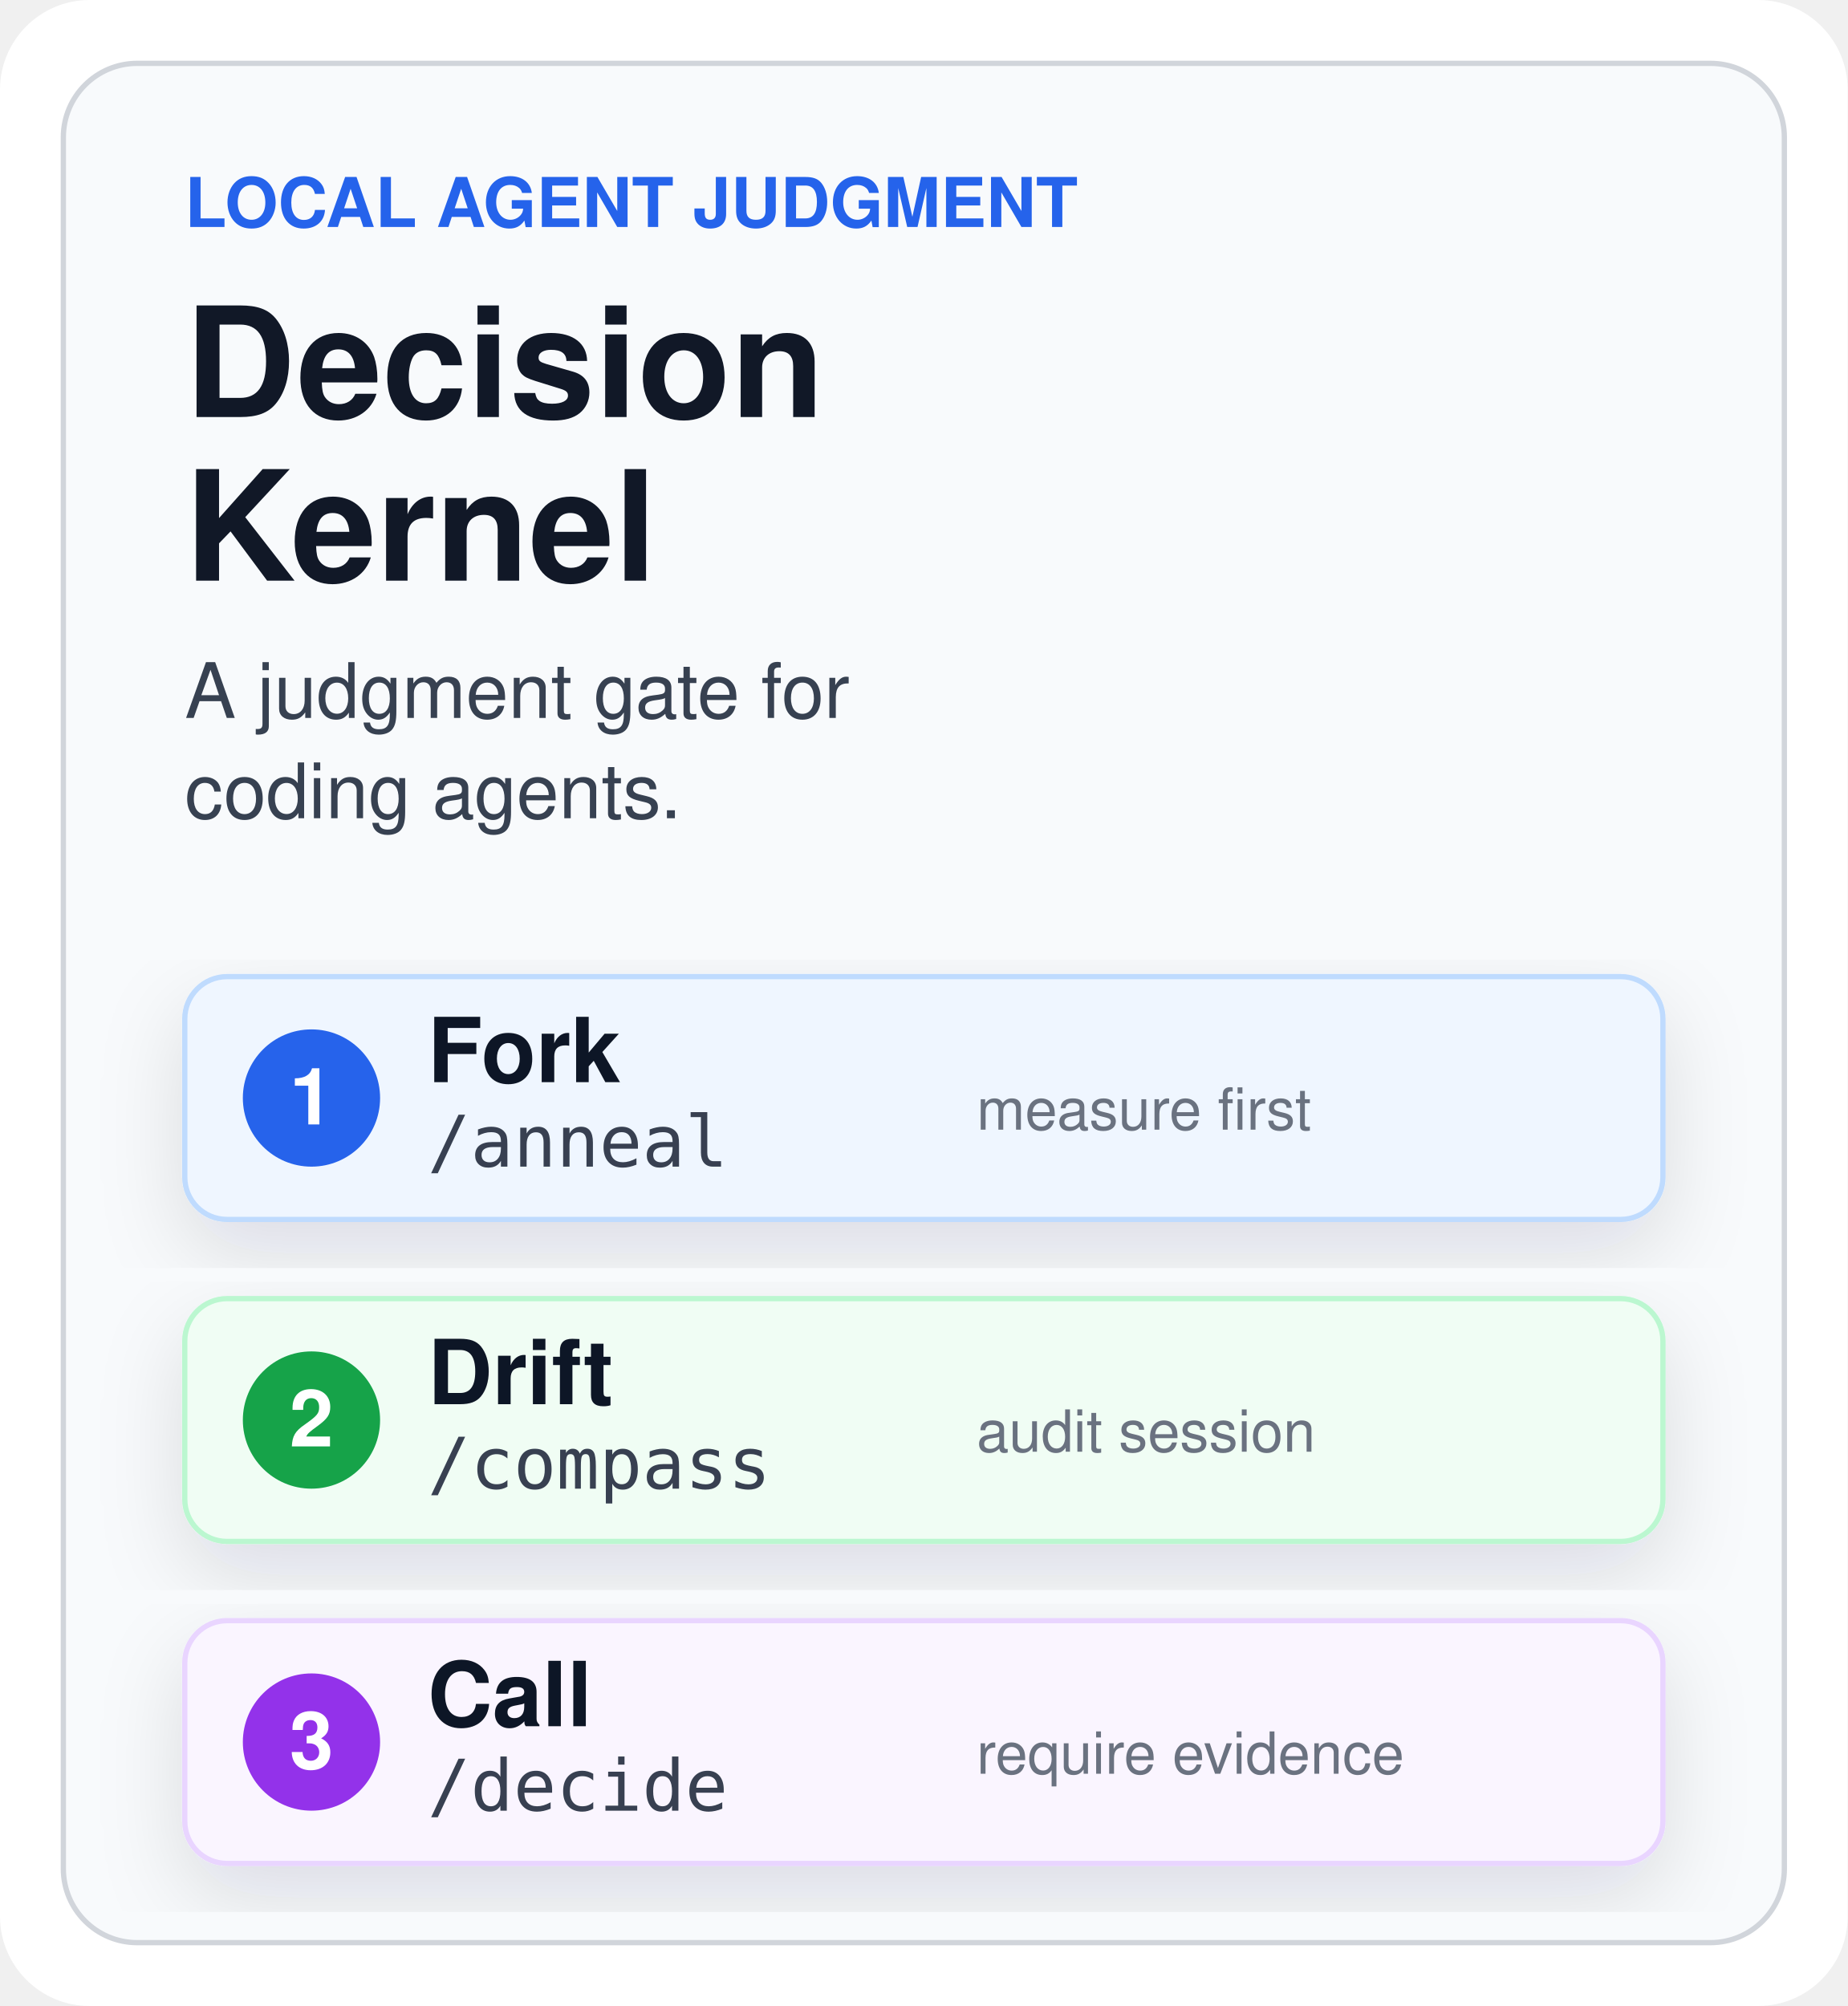
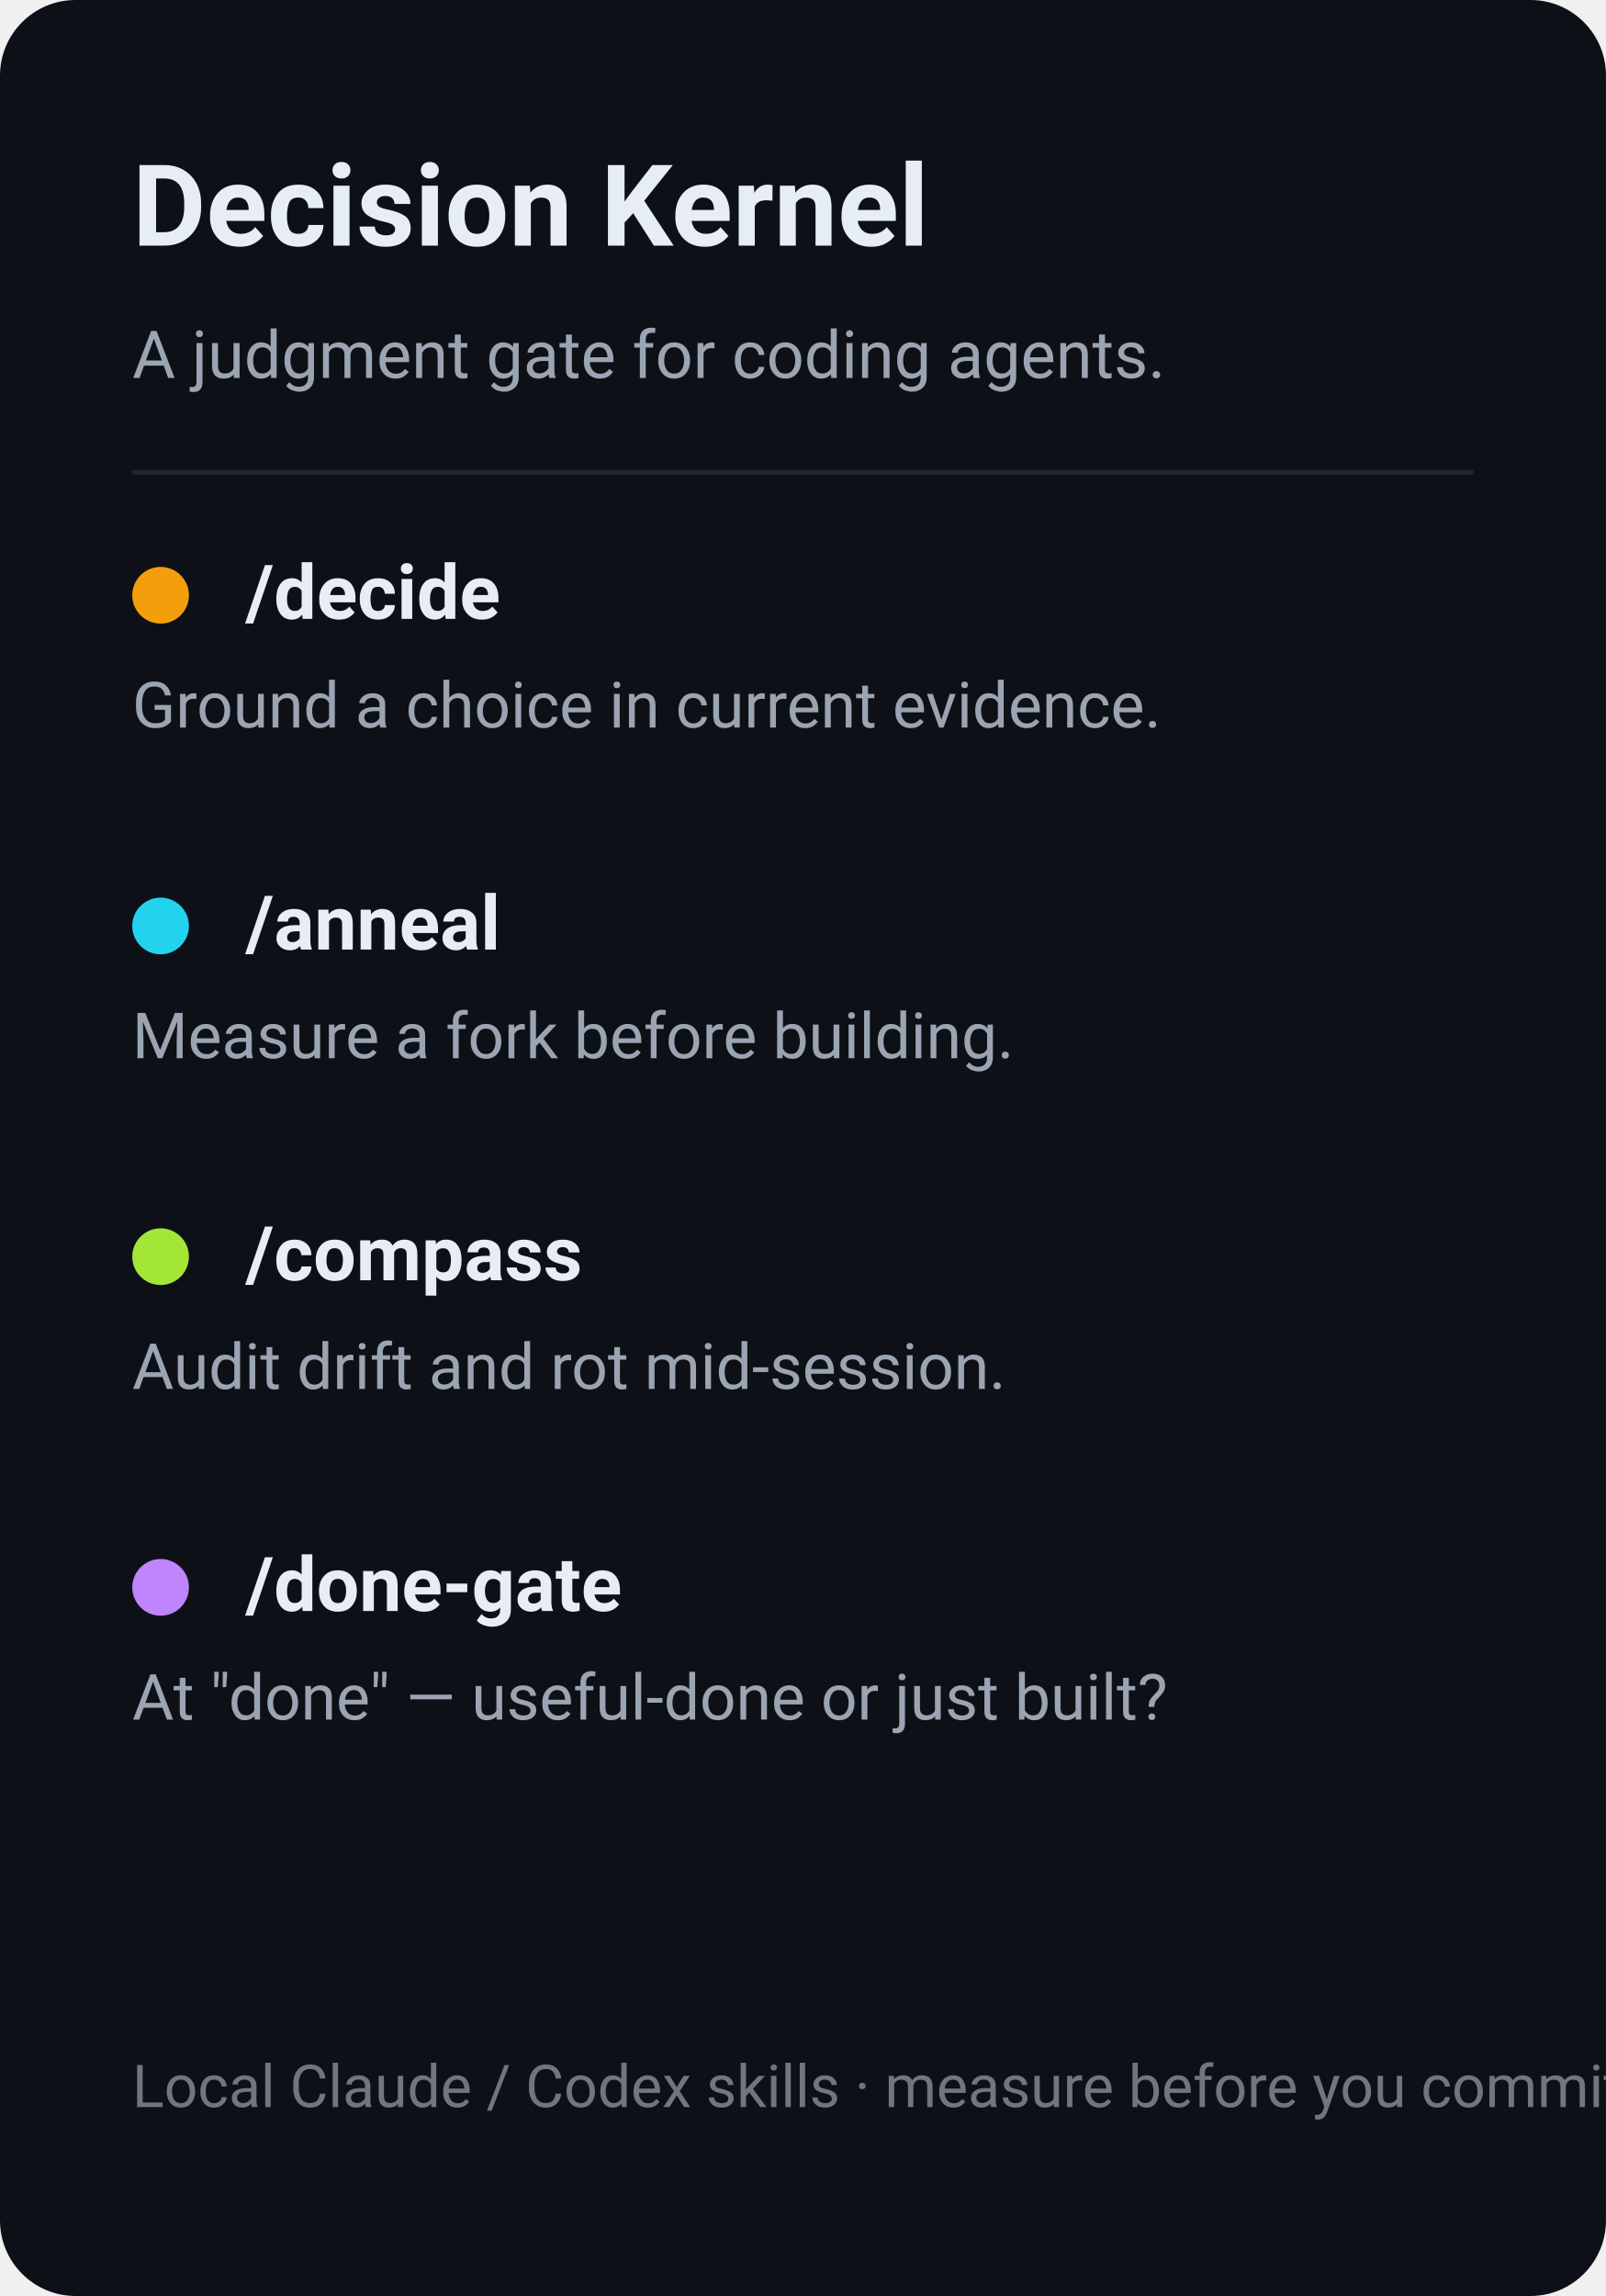
- <svg xmlns="http://www.w3.org/2000/svg" viewBox="0 0 700 760" width="700" height="760" role="img" aria-labelledby="title desc">
-   <style>
-     text {
-       font-family: "Helvetica Neue", Helvetica, Arial, sans-serif;
-       fill: #111827;
-     }
-     .eyebrow { font-size: 26px; font-weight: 750; fill: #2563eb; }
-     .title { font-size: 58px; font-weight: 850; }
-     .subtitle { font-size: 29px; fill: #374151; }
-     .label { font-size: 34px; font-weight: 800; }
-     .cmd { font-family: "SF Mono", Menlo, Consolas, monospace; font-size: 27px; fill: #374151; }
-     .small { font-size: 22px; fill: #6b7280; }
-     .white { fill: #ffffff; }
-   </style>
-   <defs>
-     <filter id="shadow" x="-20%" y="-20%" width="140%" height="140%">
-       <feDropShadow dx="0" dy="12" stdDeviation="16" flood-color="#0f172a" flood-opacity="0.12" />
-     </filter>
-   </defs>
-   <rect width="700" height="760" rx="34" fill="#ffffff" />
-   <rect x="24" y="24" width="652" height="712" rx="28" fill="#f8fafc" stroke="#d1d5db" stroke-width="2" />
-   <text x="70" y="86" class="eyebrow">LOCAL AGENT JUDGMENT</text>
-   <text x="70" y="158" class="title">Decision</text>
-   <text x="70" y="220" class="title">Kernel</text>
-   <text x="70" y="272" class="subtitle">A judgment gate for</text>
-   <text x="70" y="310" class="subtitle">coding agents.</text>
-   <g transform="translate(70,370)" filter="url(#shadow)">
-     <rect x="0" y="0" width="560" height="92" rx="16" fill="#eff6ff" stroke="#bfdbfe" stroke-width="2" />
-     <circle cx="48" cy="46" r="26" fill="#2563eb" />
-     <text x="48" y="56" text-anchor="middle" class="white" font-size="30" font-weight="850">1</text>
-     <text x="92" y="40" class="label">Fork</text>
-     <text x="92" y="72" class="cmd">/anneal</text>
-     <text x="300" y="58" class="small">measure first</text>
+ <svg xmlns="http://www.w3.org/2000/svg" width="340" height="486" viewBox="0 0 340 486" font-family="-apple-system, BlinkMacSystemFont, 'Segoe UI', Roboto, Helvetica, Arial, sans-serif">
+   <rect width="340" height="486" rx="16" fill="#0d1117" />
+   <text x="28" y="52" fill="#e6edf3" font-size="24" font-weight="700">Decision Kernel</text>
+   <text x="28" y="80" fill="#9aa4b2" font-size="14">A judgment gate for coding agents.</text>
+   <line x1="28" y1="100" x2="312" y2="100" stroke="#21262d" stroke-width="1" />
+   <g transform="translate(28,120)">
+     <circle cx="6" cy="6" r="6" fill="#f59e0b" />
+     <text x="24" y="11" fill="#e6edf3" font-size="16" font-weight="600">/decide</text>
+     <text x="0" y="34" fill="#9aa4b2" font-size="13.5">Ground a choice in current evidence.</text>
  </g>
-   <g transform="translate(70,492)" filter="url(#shadow)">
-     <rect x="0" y="0" width="560" height="92" rx="16" fill="#f0fdf4" stroke="#bbf7d0" stroke-width="2" />
-     <circle cx="48" cy="46" r="26" fill="#16a34a" />
-     <text x="48" y="56" text-anchor="middle" class="white" font-size="30" font-weight="850">2</text>
-     <text x="92" y="40" class="label">Drift</text>
-     <text x="92" y="72" class="cmd">/compass</text>
-     <text x="300" y="58" class="small">audit session</text>
+   <g transform="translate(28,190)">
+     <circle cx="6" cy="6" r="6" fill="#22d3ee" />
+     <text x="24" y="11" fill="#e6edf3" font-size="16" font-weight="600">/anneal</text>
+     <text x="0" y="34" fill="#9aa4b2" font-size="13.5">Measure a fork before building.</text>
  </g>
-   <g transform="translate(70,614)" filter="url(#shadow)">
-     <rect x="0" y="0" width="560" height="92" rx="16" fill="#faf5ff" stroke="#e9d5ff" stroke-width="2" />
-     <circle cx="48" cy="46" r="26" fill="#9333ea" />
-     <text x="48" y="56" text-anchor="middle" class="white" font-size="30" font-weight="850">3</text>
-     <text x="92" y="40" class="label">Call</text>
-     <text x="92" y="72" class="cmd">/decide</text>
-     <text x="300" y="58" class="small">require evidence</text>
+   <g transform="translate(28,260)">
+     <circle cx="6" cy="6" r="6" fill="#a3e635" />
+     <text x="24" y="11" fill="#e6edf3" font-size="16" font-weight="600">/compass</text>
+     <text x="0" y="34" fill="#9aa4b2" font-size="13.5">Audit drift and rot mid-session.</text>
  </g>
+   <g transform="translate(28,330)">
+     <circle cx="6" cy="6" r="6" fill="#c084fc" />
+     <text x="24" y="11" fill="#e6edf3" font-size="16" font-weight="600">/done-gate</text>
+     <text x="0" y="34" fill="#9aa4b2" font-size="13.5">At "done" — useful-done or just built?</text>
+   </g>
+   <text x="28" y="446" fill="#6e7681" font-size="12.5">Local Claude / Codex skills · measure before you commit</text>
</svg>
